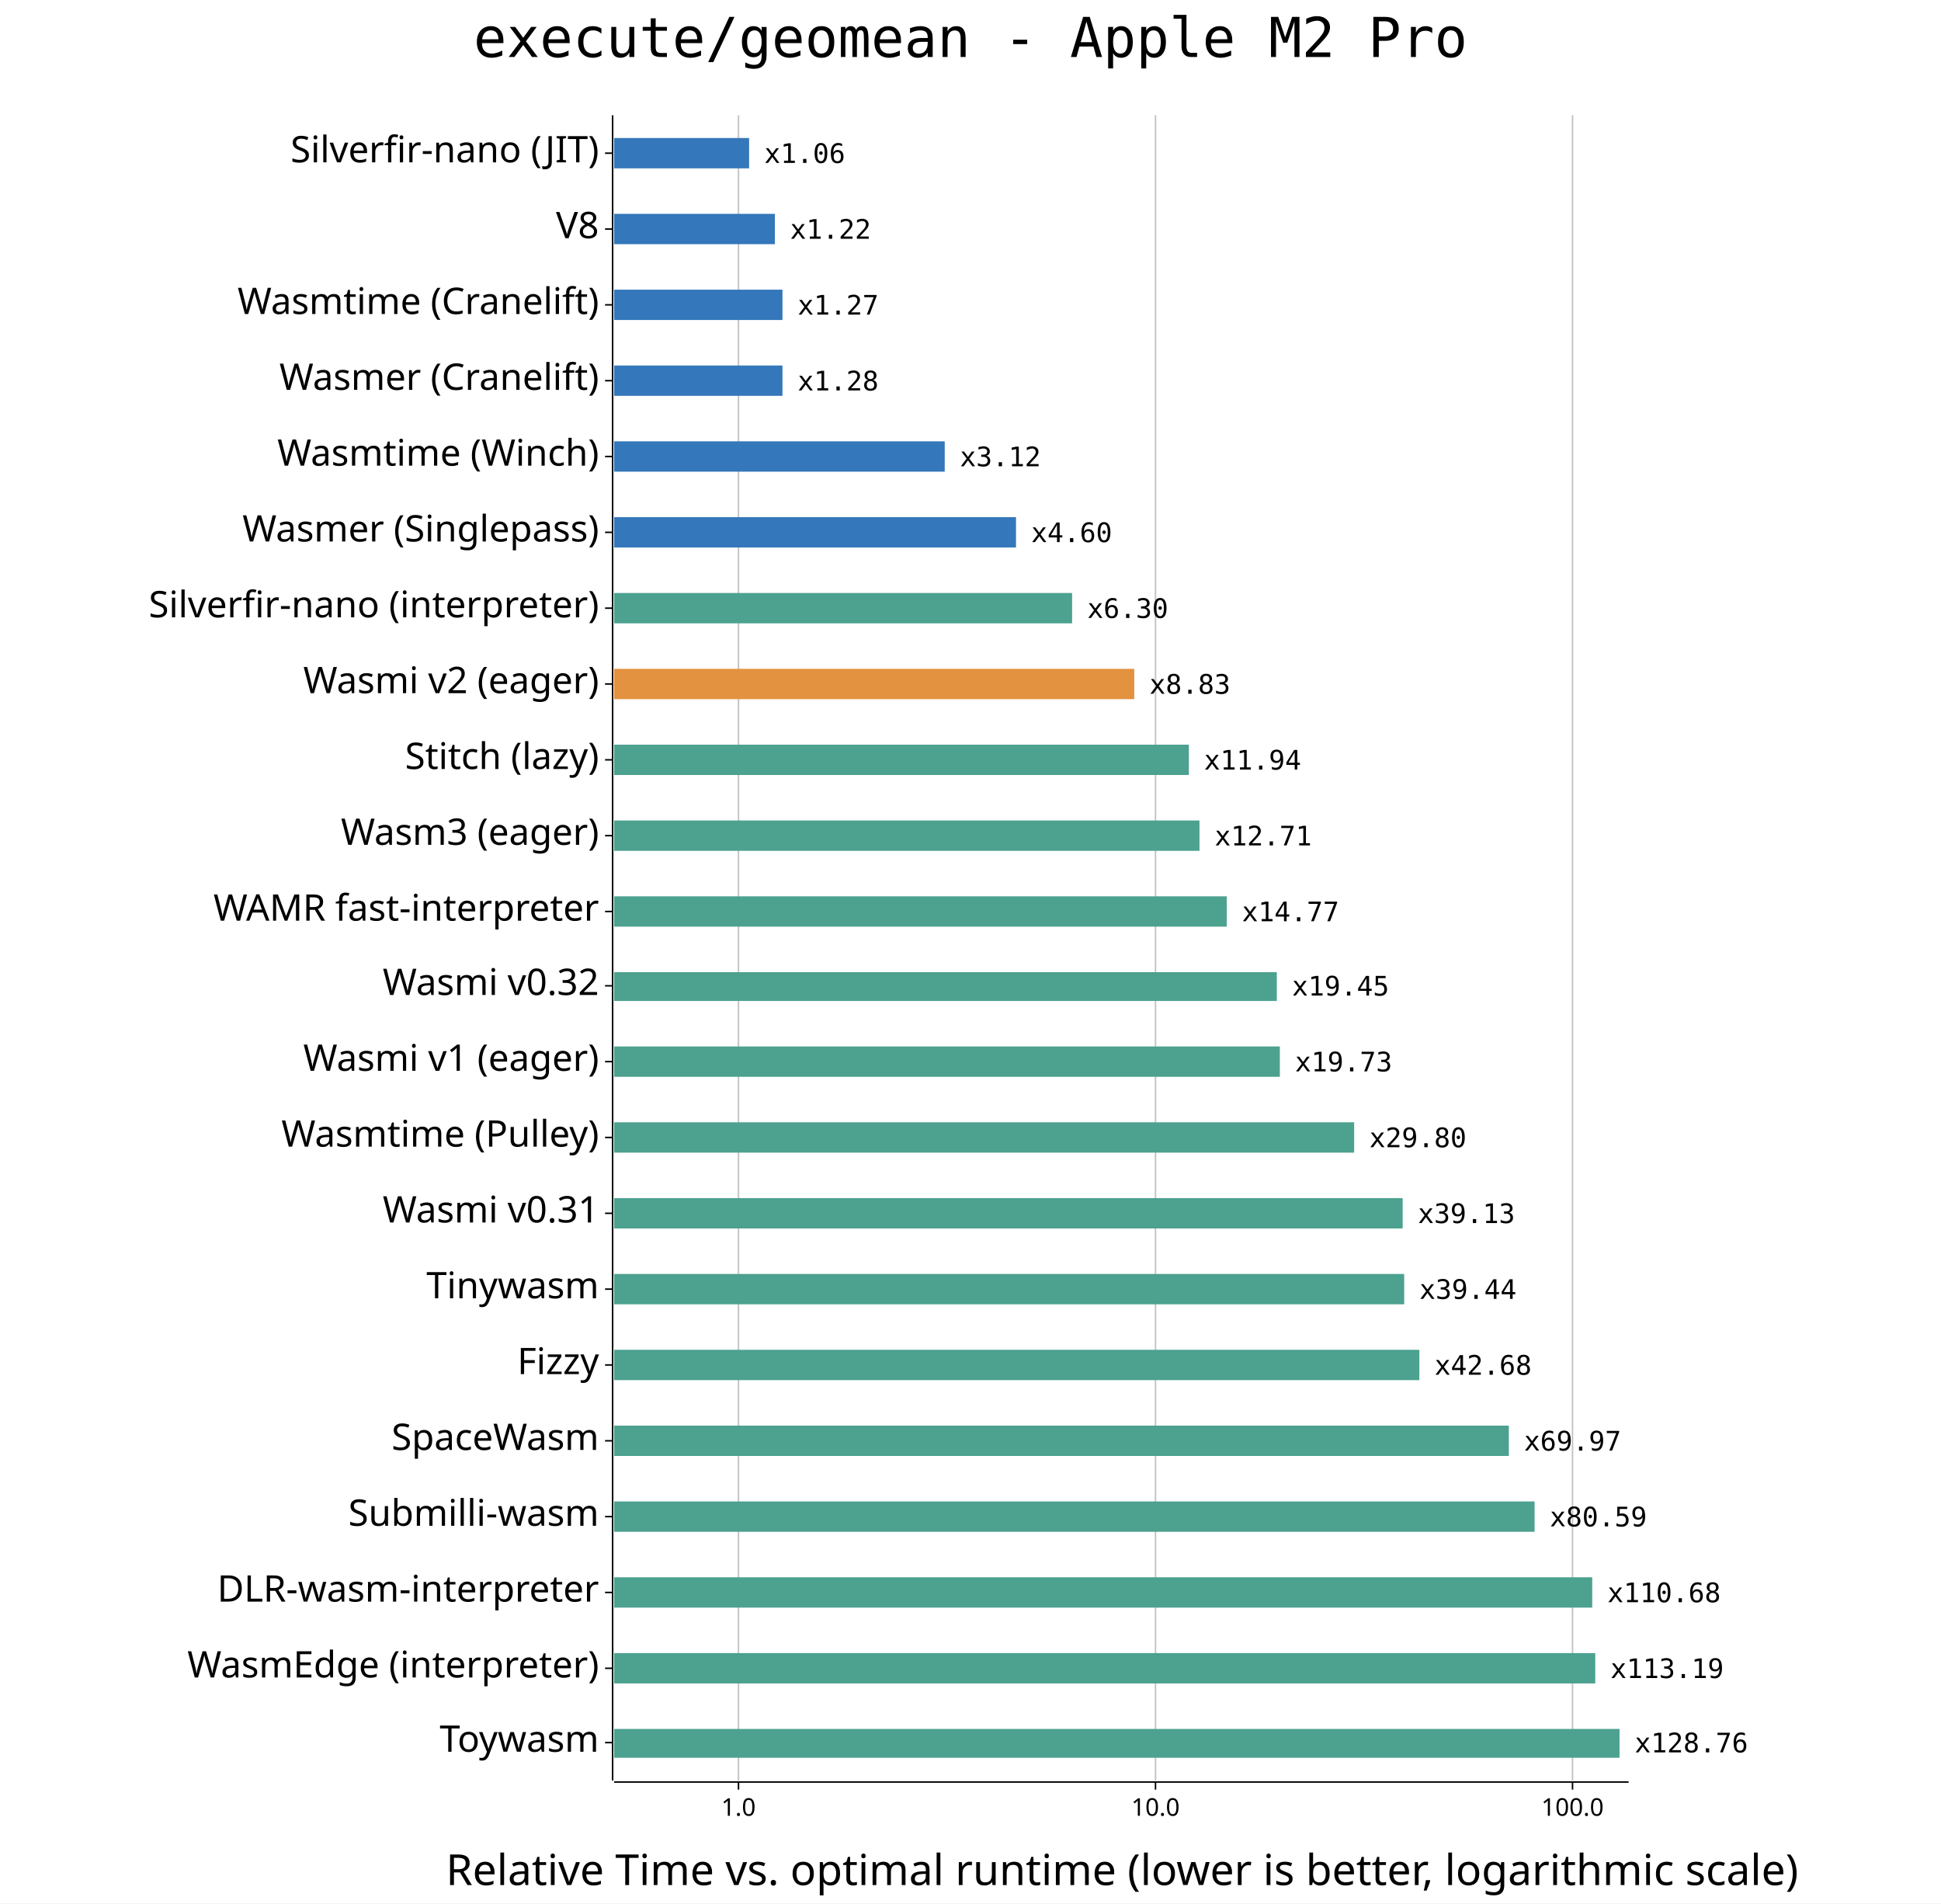
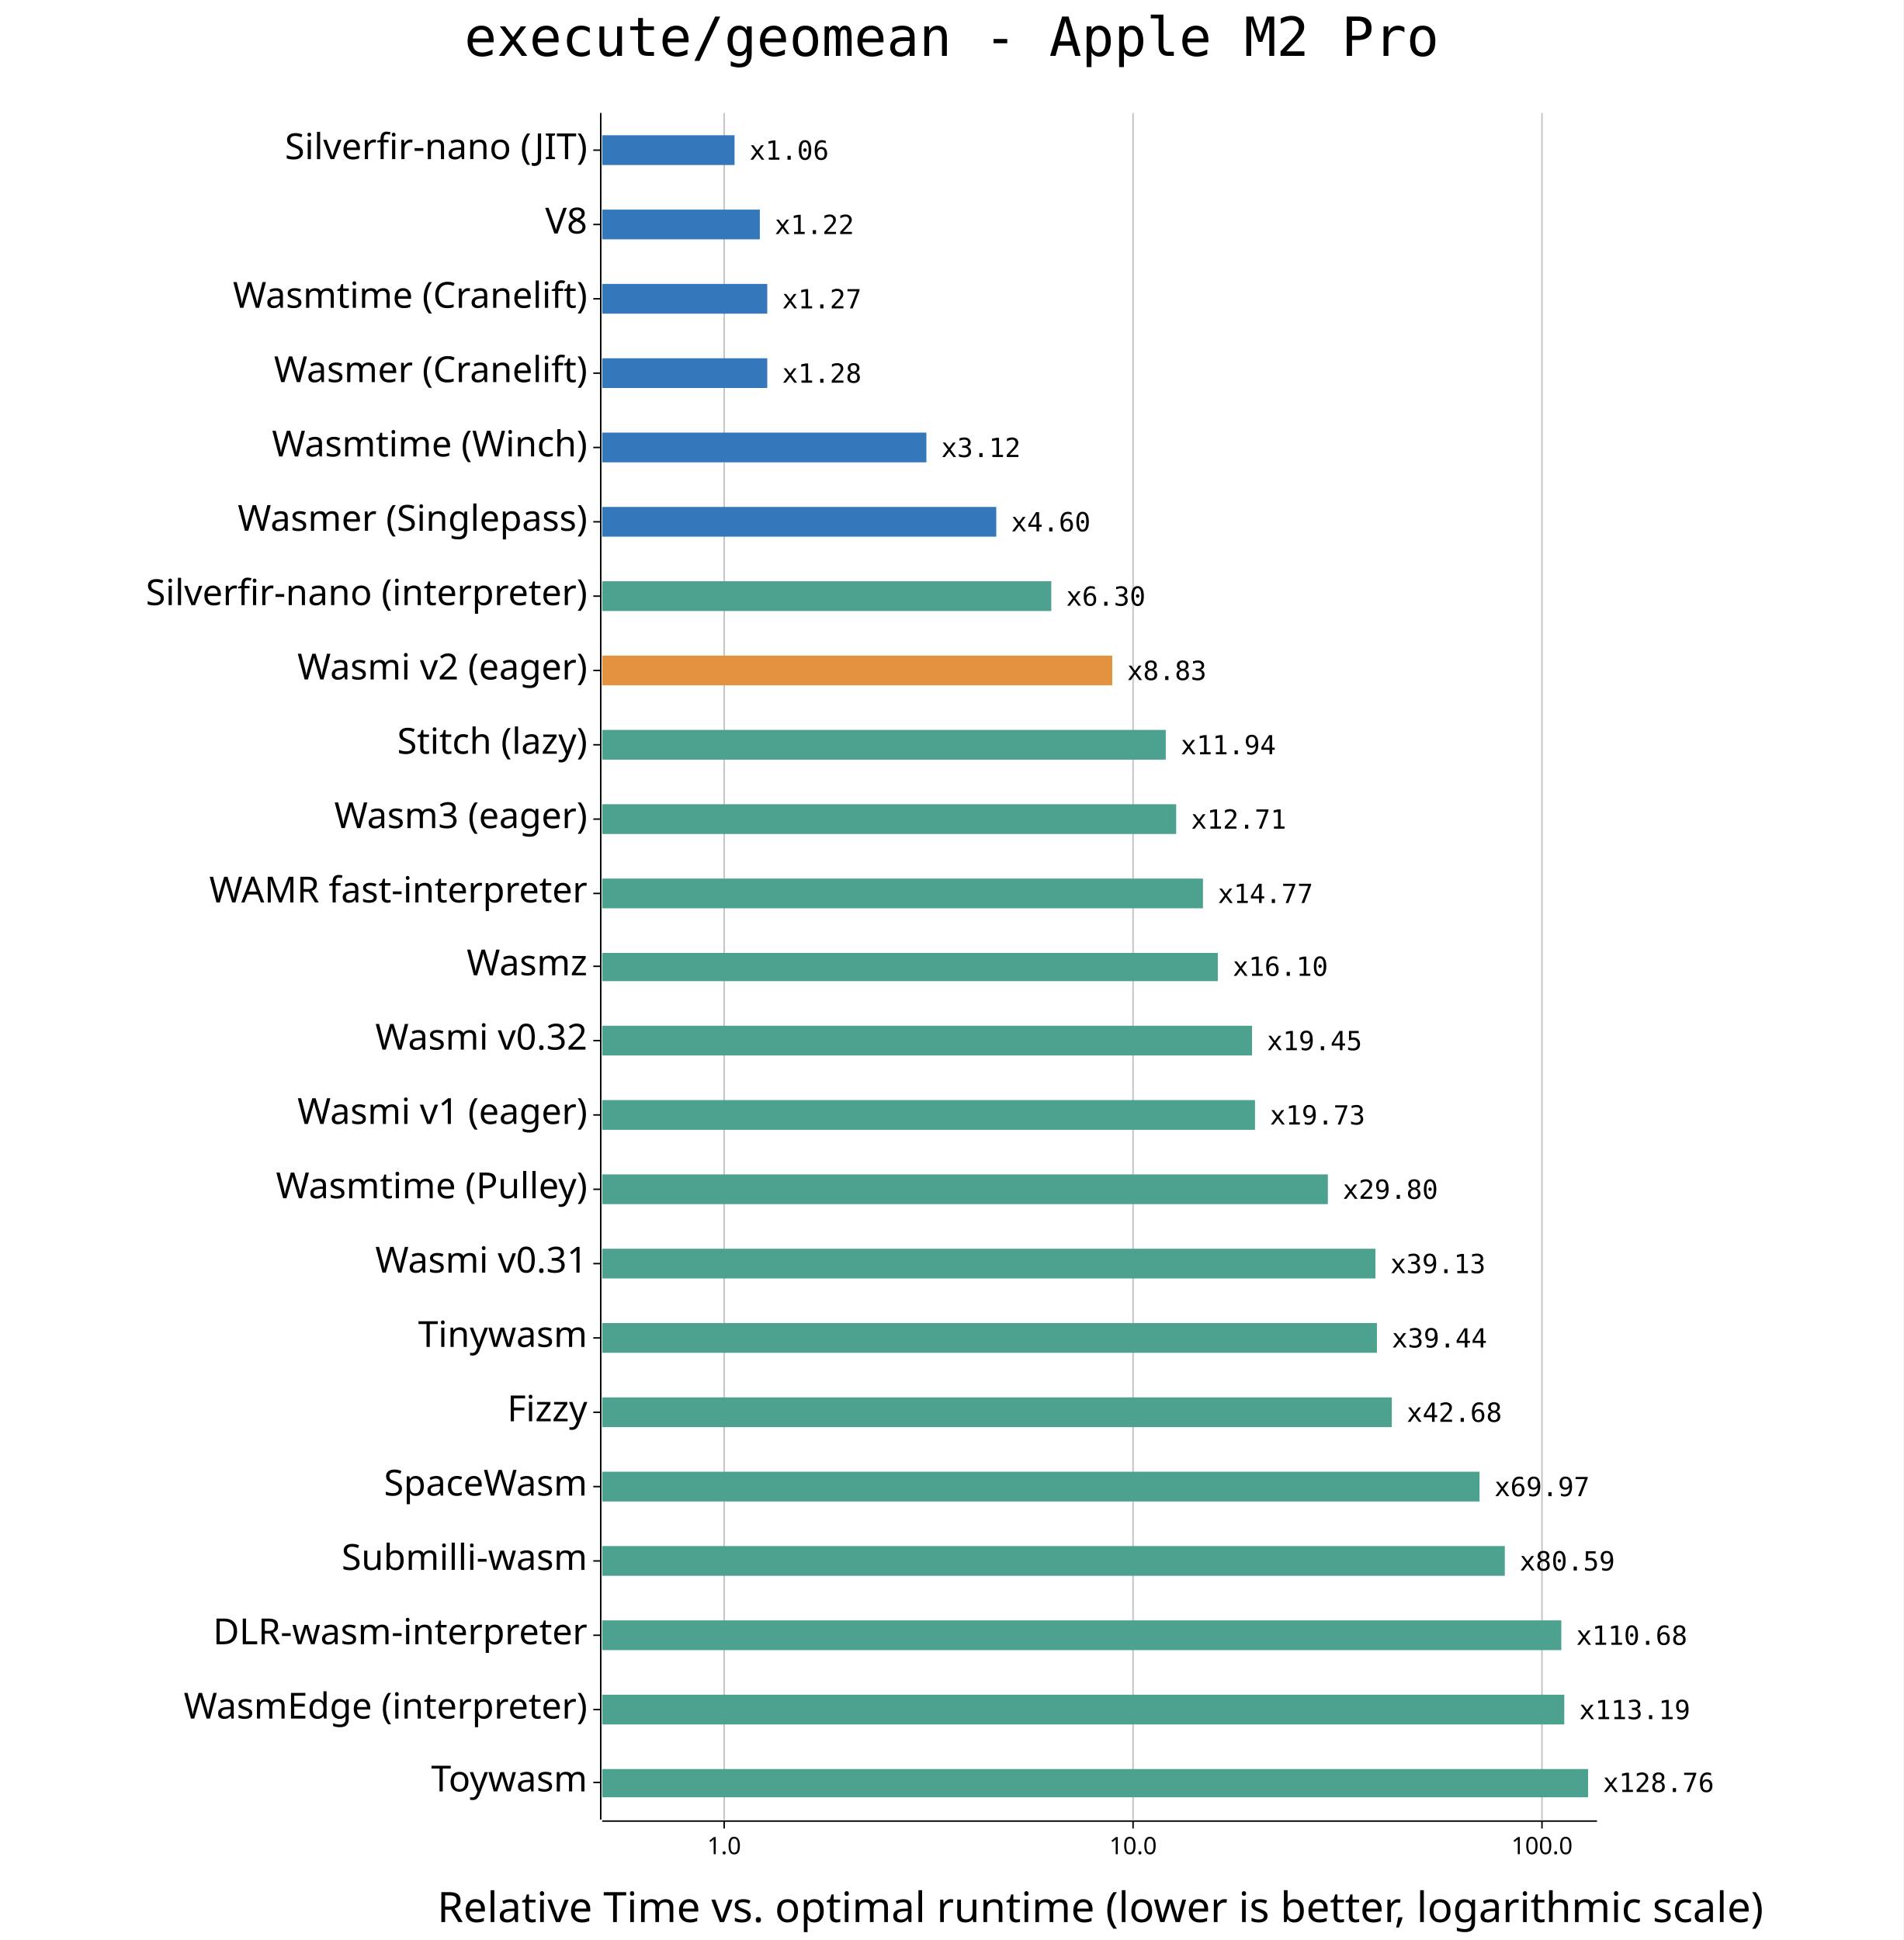
- <svg xmlns="http://www.w3.org/2000/svg" width="1280" height="1255" viewBox="0 0 1280 1255">
-   <rect x="0" y="0" width="1280" height="1255" opacity="1" fill="#FFFFFF" stroke="none" />
+ <svg xmlns="http://www.w3.org/2000/svg" width="1280" height="1305" viewBox="0 0 1280 1305">
+   <rect x="0" y="0" width="1280" height="1305" opacity="1" fill="#FFFFFF" stroke="none" />
  <text x="640" y="10" dy="0.76em" text-anchor="middle" font-family="monospace" font-size="36.29" opacity="1" fill="#000000">
execute/geomean - Apple M2 Pro
</text>
-   <line opacity="0.1" stroke="#000000" stroke-width="1" x1="487" y1="1174" x2="487" y2="76" />
-   <line opacity="0.1" stroke="#000000" stroke-width="1" x1="762" y1="1174" x2="762" y2="76" />
-   <line opacity="0.1" stroke="#000000" stroke-width="1" x1="1037" y1="1174" x2="1037" y2="76" />
-   <text x="5" y="625" dy="0.76em" text-anchor="middle" font-family="sans-serif" font-size="28.226" opacity="1" fill="#000000" transform="rotate(270, 5, 625)">
+   <line opacity="0.1" stroke="#000000" stroke-width="1" x1="487" y1="1224" x2="487" y2="76" />
+   <line opacity="0.1" stroke="#000000" stroke-width="1" x1="762" y1="1224" x2="762" y2="76" />
+   <line opacity="0.1" stroke="#000000" stroke-width="1" x1="1037" y1="1224" x2="1037" y2="76" />
+   <text x="5" y="650" dy="0.76em" text-anchor="middle" font-family="sans-serif" font-size="28.226" opacity="1" fill="#000000" transform="rotate(270, 5, 650)">

</text>
-   <text x="740" y="1250" dy="-0.5ex" text-anchor="middle" font-family="sans-serif" font-size="28.226" opacity="1" fill="#000000">
+   <text x="740" y="1300" dy="-0.5ex" text-anchor="middle" font-family="sans-serif" font-size="28.226" opacity="1" fill="#000000">
Relative Time vs. optimal runtime (lower is better, logarithmic scale)
</text>
-   <line opacity="0.15" stroke="#000000" stroke-width="1" x1="487" y1="1174" x2="487" y2="76" />
-   <line opacity="0.15" stroke="#000000" stroke-width="1" x1="762" y1="1174" x2="762" y2="76" />
-   <line opacity="0.15" stroke="#000000" stroke-width="1" x1="1037" y1="1174" x2="1037" y2="76" />
-   <polyline fill="none" opacity="1" stroke="#000000" stroke-width="1" points="404,76 404,1174 " />
-   <text x="395" y="1149" dy="0.5ex" text-anchor="end" font-family="sans-serif" font-size="24.194" opacity="1" fill="#000000">
+   <line opacity="0.15" stroke="#000000" stroke-width="1" x1="487" y1="1224" x2="487" y2="76" />
+   <line opacity="0.15" stroke="#000000" stroke-width="1" x1="762" y1="1224" x2="762" y2="76" />
+   <line opacity="0.15" stroke="#000000" stroke-width="1" x1="1037" y1="1224" x2="1037" y2="76" />
+   <polyline fill="none" opacity="1" stroke="#000000" stroke-width="1" points="404,76 404,1224 " />
+   <text x="395" y="1199" dy="0.5ex" text-anchor="end" font-family="sans-serif" font-size="24.194" opacity="1" fill="#000000">
Toywasm
</text>
-   <polyline fill="none" opacity="1" stroke="#000000" stroke-width="1" points="399,1149 404,1149 " />
+   <polyline fill="none" opacity="1" stroke="#000000" stroke-width="1" points="399,1199 404,1199 " />
+   <text x="395" y="1150" dy="0.5ex" text-anchor="end" font-family="sans-serif" font-size="24.194" opacity="1" fill="#000000">
+ WasmEdge (interpreter)
+ </text>
+   <polyline fill="none" opacity="1" stroke="#000000" stroke-width="1" points="399,1150 404,1150 " />
  <text x="395" y="1100" dy="0.5ex" text-anchor="end" font-family="sans-serif" font-size="24.194" opacity="1" fill="#000000">
- WasmEdge (interpreter)
+ DLR-wasm-interpreter
</text>
  <polyline fill="none" opacity="1" stroke="#000000" stroke-width="1" points="399,1100 404,1100 " />
  <text x="395" y="1050" dy="0.5ex" text-anchor="end" font-family="sans-serif" font-size="24.194" opacity="1" fill="#000000">
- DLR-wasm-interpreter
+ Submilli-wasm
</text>
  <polyline fill="none" opacity="1" stroke="#000000" stroke-width="1" points="399,1050 404,1050 " />
  <text x="395" y="1000" dy="0.5ex" text-anchor="end" font-family="sans-serif" font-size="24.194" opacity="1" fill="#000000">
- Submilli-wasm
+ SpaceWasm
</text>
  <polyline fill="none" opacity="1" stroke="#000000" stroke-width="1" points="399,1000 404,1000 " />
  <text x="395" y="950" dy="0.5ex" text-anchor="end" font-family="sans-serif" font-size="24.194" opacity="1" fill="#000000">
- SpaceWasm
+ Fizzy
</text>
  <polyline fill="none" opacity="1" stroke="#000000" stroke-width="1" points="399,950 404,950 " />
  <text x="395" y="900" dy="0.5ex" text-anchor="end" font-family="sans-serif" font-size="24.194" opacity="1" fill="#000000">
- Fizzy
+ Tinywasm
</text>
  <polyline fill="none" opacity="1" stroke="#000000" stroke-width="1" points="399,900 404,900 " />
  <text x="395" y="850" dy="0.5ex" text-anchor="end" font-family="sans-serif" font-size="24.194" opacity="1" fill="#000000">
- Tinywasm
+ Wasmi v0.31
</text>
  <polyline fill="none" opacity="1" stroke="#000000" stroke-width="1" points="399,850 404,850 " />
  <text x="395" y="800" dy="0.5ex" text-anchor="end" font-family="sans-serif" font-size="24.194" opacity="1" fill="#000000">
- Wasmi v0.31
+ Wasmtime (Pulley)
</text>
  <polyline fill="none" opacity="1" stroke="#000000" stroke-width="1" points="399,800 404,800 " />
  <text x="395" y="750" dy="0.5ex" text-anchor="end" font-family="sans-serif" font-size="24.194" opacity="1" fill="#000000">
- Wasmtime (Pulley)
+ Wasmi v1 (eager)
</text>
  <polyline fill="none" opacity="1" stroke="#000000" stroke-width="1" points="399,750 404,750 " />
  <text x="395" y="700" dy="0.5ex" text-anchor="end" font-family="sans-serif" font-size="24.194" opacity="1" fill="#000000">
- Wasmi v1 (eager)
+ Wasmi v0.32
</text>
  <polyline fill="none" opacity="1" stroke="#000000" stroke-width="1" points="399,700 404,700 " />
  <text x="395" y="650" dy="0.5ex" text-anchor="end" font-family="sans-serif" font-size="24.194" opacity="1" fill="#000000">
- Wasmi v0.32
+ Wasmz
</text>
  <polyline fill="none" opacity="1" stroke="#000000" stroke-width="1" points="399,650 404,650 " />
  <text x="395" y="601" dy="0.5ex" text-anchor="end" font-family="sans-serif" font-size="24.194" opacity="1" fill="#000000">
WAMR fast-interpreter
</text>
  <polyline fill="none" opacity="1" stroke="#000000" stroke-width="1" points="399,601 404,601 " />
  <text x="395" y="551" dy="0.5ex" text-anchor="end" font-family="sans-serif" font-size="24.194" opacity="1" fill="#000000">
Wasm3 (eager)
</text>
  <polyline fill="none" opacity="1" stroke="#000000" stroke-width="1" points="399,551 404,551 " />
  <text x="395" y="501" dy="0.5ex" text-anchor="end" font-family="sans-serif" font-size="24.194" opacity="1" fill="#000000">
Stitch (lazy)
</text>
  <polyline fill="none" opacity="1" stroke="#000000" stroke-width="1" points="399,501 404,501 " />
  <text x="395" y="451" dy="0.5ex" text-anchor="end" font-family="sans-serif" font-size="24.194" opacity="1" fill="#000000">
Wasmi v2 (eager)
</text>
  <polyline fill="none" opacity="1" stroke="#000000" stroke-width="1" points="399,451 404,451 " />
  <text x="395" y="401" dy="0.5ex" text-anchor="end" font-family="sans-serif" font-size="24.194" opacity="1" fill="#000000">
Silverfir-nano (interpreter)
</text>
  <polyline fill="none" opacity="1" stroke="#000000" stroke-width="1" points="399,401 404,401 " />
  <text x="395" y="351" dy="0.5ex" text-anchor="end" font-family="sans-serif" font-size="24.194" opacity="1" fill="#000000">
Wasmer (Singlepass)
</text>
  <polyline fill="none" opacity="1" stroke="#000000" stroke-width="1" points="399,351 404,351 " />
  <text x="395" y="301" dy="0.5ex" text-anchor="end" font-family="sans-serif" font-size="24.194" opacity="1" fill="#000000">
Wasmtime (Winch)
</text>
  <polyline fill="none" opacity="1" stroke="#000000" stroke-width="1" points="399,301 404,301 " />
  <text x="395" y="251" dy="0.5ex" text-anchor="end" font-family="sans-serif" font-size="24.194" opacity="1" fill="#000000">
Wasmer (Cranelift)
</text>
  <polyline fill="none" opacity="1" stroke="#000000" stroke-width="1" points="399,251 404,251 " />
  <text x="395" y="201" dy="0.5ex" text-anchor="end" font-family="sans-serif" font-size="24.194" opacity="1" fill="#000000">
Wasmtime (Cranelift)
</text>
  <polyline fill="none" opacity="1" stroke="#000000" stroke-width="1" points="399,201 404,201 " />
  <text x="395" y="151" dy="0.5ex" text-anchor="end" font-family="sans-serif" font-size="24.194" opacity="1" fill="#000000">
V8
</text>
  <polyline fill="none" opacity="1" stroke="#000000" stroke-width="1" points="399,151 404,151 " />
  <text x="395" y="101" dy="0.5ex" text-anchor="end" font-family="sans-serif" font-size="24.194" opacity="1" fill="#000000">
Silverfir-nano (JIT)
</text>
  <polyline fill="none" opacity="1" stroke="#000000" stroke-width="1" points="399,101 404,101 " />
-   <polyline fill="none" opacity="1" stroke="#000000" stroke-width="1" points="405,1175 1074,1175 " />
-   <text x="487" y="1185" dy="0.76em" text-anchor="middle" font-family="sans-serif" font-size="16.129" opacity="1" fill="#000000">
+   <polyline fill="none" opacity="1" stroke="#000000" stroke-width="1" points="405,1225 1074,1225 " />
+   <text x="487" y="1235" dy="0.76em" text-anchor="middle" font-family="sans-serif" font-size="16.129" opacity="1" fill="#000000">
1.0
</text>
-   <polyline fill="none" opacity="1" stroke="#000000" stroke-width="1" points="487,1175 487,1180 " />
-   <text x="762" y="1185" dy="0.76em" text-anchor="middle" font-family="sans-serif" font-size="16.129" opacity="1" fill="#000000">
+   <polyline fill="none" opacity="1" stroke="#000000" stroke-width="1" points="487,1225 487,1230 " />
+   <text x="762" y="1235" dy="0.76em" text-anchor="middle" font-family="sans-serif" font-size="16.129" opacity="1" fill="#000000">
10.0
</text>
-   <polyline fill="none" opacity="1" stroke="#000000" stroke-width="1" points="762,1175 762,1180 " />
-   <text x="1037" y="1185" dy="0.76em" text-anchor="middle" font-family="sans-serif" font-size="16.129" opacity="1" fill="#000000">
+   <polyline fill="none" opacity="1" stroke="#000000" stroke-width="1" points="762,1225 762,1230 " />
+   <text x="1037" y="1235" dy="0.76em" text-anchor="middle" font-family="sans-serif" font-size="16.129" opacity="1" fill="#000000">
100.0
</text>
-   <polyline fill="none" opacity="1" stroke="#000000" stroke-width="1" points="1037,1175 1037,1180 " />
-   <rect x="405" y="1140" width="663" height="19" opacity="1" fill="#4CA18F" stroke="none" />
-   <rect x="405" y="940" width="590" height="20" opacity="1" fill="#4CA18F" stroke="none" />
-   <rect x="405" y="740" width="488" height="20" opacity="1" fill="#4CA18F" stroke="none" />
+   <polyline fill="none" opacity="1" stroke="#000000" stroke-width="1" points="1037,1225 1037,1230 " />
+   <rect x="405" y="1090" width="645" height="20" opacity="1" fill="#4CA18F" stroke="none" />
+   <rect x="405" y="91" width="89" height="20" opacity="1" fill="#3477BA" stroke="none" />
+   <rect x="405" y="591" width="404" height="20" opacity="1" fill="#4CA18F" stroke="none" />
+   <rect x="405" y="141" width="106" height="20" opacity="1" fill="#3477BA" stroke="none" />
+   <rect x="405" y="1040" width="607" height="20" opacity="1" fill="#4CA18F" stroke="none" />
+   <rect x="405" y="491" width="379" height="20" opacity="1" fill="#4CA18F" stroke="none" />
+   <rect x="405" y="341" width="265" height="20" opacity="1" fill="#3477BA" stroke="none" />
+   <rect x="405" y="1140" width="647" height="20" opacity="1" fill="#4CA18F" stroke="none" />
+   <rect x="405" y="890" width="521" height="20" opacity="1" fill="#4CA18F" stroke="none" />
+   <rect x="405" y="940" width="531" height="20" opacity="1" fill="#4CA18F" stroke="none" />
+   <rect x="405" y="790" width="488" height="20" opacity="1" fill="#4CA18F" stroke="none" />
+   <rect x="405" y="641" width="414" height="19" opacity="1" fill="#4CA18F" stroke="none" />
+   <rect x="405" y="690" width="437" height="20" opacity="1" fill="#4CA18F" stroke="none" />
+   <rect x="405" y="441" width="343" height="20" opacity="1" fill="#E3923F" stroke="none" />
+   <rect x="405" y="990" width="590" height="20" opacity="1" fill="#4CA18F" stroke="none" />
+   <rect x="405" y="391" width="302" height="20" opacity="1" fill="#4CA18F" stroke="none" />
+   <rect x="405" y="840" width="520" height="20" opacity="1" fill="#4CA18F" stroke="none" />
+   <rect x="405" y="1190" width="663" height="19" opacity="1" fill="#4CA18F" stroke="none" />
+   <rect x="405" y="740" width="439" height="20" opacity="1" fill="#4CA18F" stroke="none" />
+   <rect x="405" y="291" width="218" height="20" opacity="1" fill="#3477BA" stroke="none" />
+   <rect x="405" y="541" width="386" height="20" opacity="1" fill="#4CA18F" stroke="none" />
  <rect x="405" y="241" width="111" height="20" opacity="1" fill="#3477BA" stroke="none" />
-   <rect x="405" y="890" width="531" height="20" opacity="1" fill="#4CA18F" stroke="none" />
-   <rect x="405" y="990" width="607" height="20" opacity="1" fill="#4CA18F" stroke="none" />
-   <rect x="405" y="591" width="404" height="20" opacity="1" fill="#4CA18F" stroke="none" />
-   <rect x="405" y="441" width="343" height="20" opacity="1" fill="#E3923F" stroke="none" />
-   <rect x="405" y="690" width="439" height="20" opacity="1" fill="#4CA18F" stroke="none" />
-   <rect x="405" y="291" width="218" height="20" opacity="1" fill="#3477BA" stroke="none" />
  <rect x="405" y="191" width="111" height="20" opacity="1" fill="#3477BA" stroke="none" />
-   <rect x="405" y="491" width="379" height="20" opacity="1" fill="#4CA18F" stroke="none" />
-   <rect x="405" y="1040" width="645" height="20" opacity="1" fill="#4CA18F" stroke="none" />
-   <rect x="405" y="341" width="265" height="20" opacity="1" fill="#3477BA" stroke="none" />
-   <rect x="405" y="141" width="106" height="20" opacity="1" fill="#3477BA" stroke="none" />
-   <rect x="405" y="641" width="437" height="19" opacity="1" fill="#4CA18F" stroke="none" />
-   <rect x="405" y="1090" width="647" height="20" opacity="1" fill="#4CA18F" stroke="none" />
-   <rect x="405" y="840" width="521" height="20" opacity="1" fill="#4CA18F" stroke="none" />
-   <rect x="405" y="790" width="520" height="20" opacity="1" fill="#4CA18F" stroke="none" />
-   <rect x="405" y="541" width="386" height="20" opacity="1" fill="#4CA18F" stroke="none" />
-   <rect x="405" y="391" width="302" height="20" opacity="1" fill="#4CA18F" stroke="none" />
-   <rect x="405" y="91" width="89" height="20" opacity="1" fill="#3477BA" stroke="none" />
-   <text x="1078" y="1151" dy="0.5ex" text-anchor="start" font-family="monospace" font-size="17.742" opacity="1" fill="#000000">
+   <text x="1078" y="1201" dy="0.5ex" text-anchor="start" font-family="monospace" font-size="17.742" opacity="1" fill="#000000">
x128.76
</text>
-   <text x="1062" y="1102" dy="0.5ex" text-anchor="start" font-family="monospace" font-size="17.742" opacity="1" fill="#000000">
+   <text x="1062" y="1152" dy="0.5ex" text-anchor="start" font-family="monospace" font-size="17.742" opacity="1" fill="#000000">
x113.19
</text>
-   <text x="1060" y="1052" dy="0.5ex" text-anchor="start" font-family="monospace" font-size="17.742" opacity="1" fill="#000000">
+   <text x="1060" y="1102" dy="0.5ex" text-anchor="start" font-family="monospace" font-size="17.742" opacity="1" fill="#000000">
x110.68
</text>
-   <text x="1022" y="1002" dy="0.5ex" text-anchor="start" font-family="monospace" font-size="17.742" opacity="1" fill="#000000">
+   <text x="1022" y="1052" dy="0.5ex" text-anchor="start" font-family="monospace" font-size="17.742" opacity="1" fill="#000000">
x80.59
</text>
-   <text x="1005" y="952" dy="0.5ex" text-anchor="start" font-family="monospace" font-size="17.742" opacity="1" fill="#000000">
+   <text x="1005" y="1002" dy="0.5ex" text-anchor="start" font-family="monospace" font-size="17.742" opacity="1" fill="#000000">
x69.97
</text>
-   <text x="946" y="902" dy="0.5ex" text-anchor="start" font-family="monospace" font-size="17.742" opacity="1" fill="#000000">
+   <text x="946" y="952" dy="0.5ex" text-anchor="start" font-family="monospace" font-size="17.742" opacity="1" fill="#000000">
x42.68
</text>
-   <text x="936" y="852" dy="0.5ex" text-anchor="start" font-family="monospace" font-size="17.742" opacity="1" fill="#000000">
+   <text x="936" y="902" dy="0.5ex" text-anchor="start" font-family="monospace" font-size="17.742" opacity="1" fill="#000000">
x39.44
</text>
-   <text x="935" y="802" dy="0.5ex" text-anchor="start" font-family="monospace" font-size="17.742" opacity="1" fill="#000000">
+   <text x="935" y="852" dy="0.5ex" text-anchor="start" font-family="monospace" font-size="17.742" opacity="1" fill="#000000">
x39.13
</text>
-   <text x="903" y="752" dy="0.5ex" text-anchor="start" font-family="monospace" font-size="17.742" opacity="1" fill="#000000">
+   <text x="903" y="802" dy="0.5ex" text-anchor="start" font-family="monospace" font-size="17.742" opacity="1" fill="#000000">
x29.80
</text>
-   <text x="854" y="702" dy="0.5ex" text-anchor="start" font-family="monospace" font-size="17.742" opacity="1" fill="#000000">
+   <text x="854" y="752" dy="0.5ex" text-anchor="start" font-family="monospace" font-size="17.742" opacity="1" fill="#000000">
x19.73
</text>
-   <text x="852" y="652" dy="0.5ex" text-anchor="start" font-family="monospace" font-size="17.742" opacity="1" fill="#000000">
+   <text x="852" y="702" dy="0.5ex" text-anchor="start" font-family="monospace" font-size="17.742" opacity="1" fill="#000000">
x19.45
+ </text>
+   <text x="829" y="652" dy="0.5ex" text-anchor="start" font-family="monospace" font-size="17.742" opacity="1" fill="#000000">
+ x16.10
</text>
  <text x="819" y="603" dy="0.5ex" text-anchor="start" font-family="monospace" font-size="17.742" opacity="1" fill="#000000">
x14.77
</text>
  <text x="801" y="553" dy="0.5ex" text-anchor="start" font-family="monospace" font-size="17.742" opacity="1" fill="#000000">
x12.71
</text>
  <text x="794" y="503" dy="0.5ex" text-anchor="start" font-family="monospace" font-size="17.742" opacity="1" fill="#000000">
x11.94
</text>
  <text x="758" y="453" dy="0.5ex" text-anchor="start" font-family="monospace" font-size="17.742" opacity="1" fill="#000000">
x8.83
</text>
  <text x="717" y="403" dy="0.5ex" text-anchor="start" font-family="monospace" font-size="17.742" opacity="1" fill="#000000">
x6.30
</text>
  <text x="680" y="353" dy="0.5ex" text-anchor="start" font-family="monospace" font-size="17.742" opacity="1" fill="#000000">
x4.60
</text>
  <text x="633" y="303" dy="0.5ex" text-anchor="start" font-family="monospace" font-size="17.742" opacity="1" fill="#000000">
x3.12
</text>
  <text x="526" y="253" dy="0.5ex" text-anchor="start" font-family="monospace" font-size="17.742" opacity="1" fill="#000000">
x1.28
</text>
  <text x="526" y="203" dy="0.5ex" text-anchor="start" font-family="monospace" font-size="17.742" opacity="1" fill="#000000">
x1.27
</text>
  <text x="521" y="153" dy="0.5ex" text-anchor="start" font-family="monospace" font-size="17.742" opacity="1" fill="#000000">
x1.22
</text>
  <text x="504" y="103" dy="0.5ex" text-anchor="start" font-family="monospace" font-size="17.742" opacity="1" fill="#000000">
x1.06
</text>
</svg>
